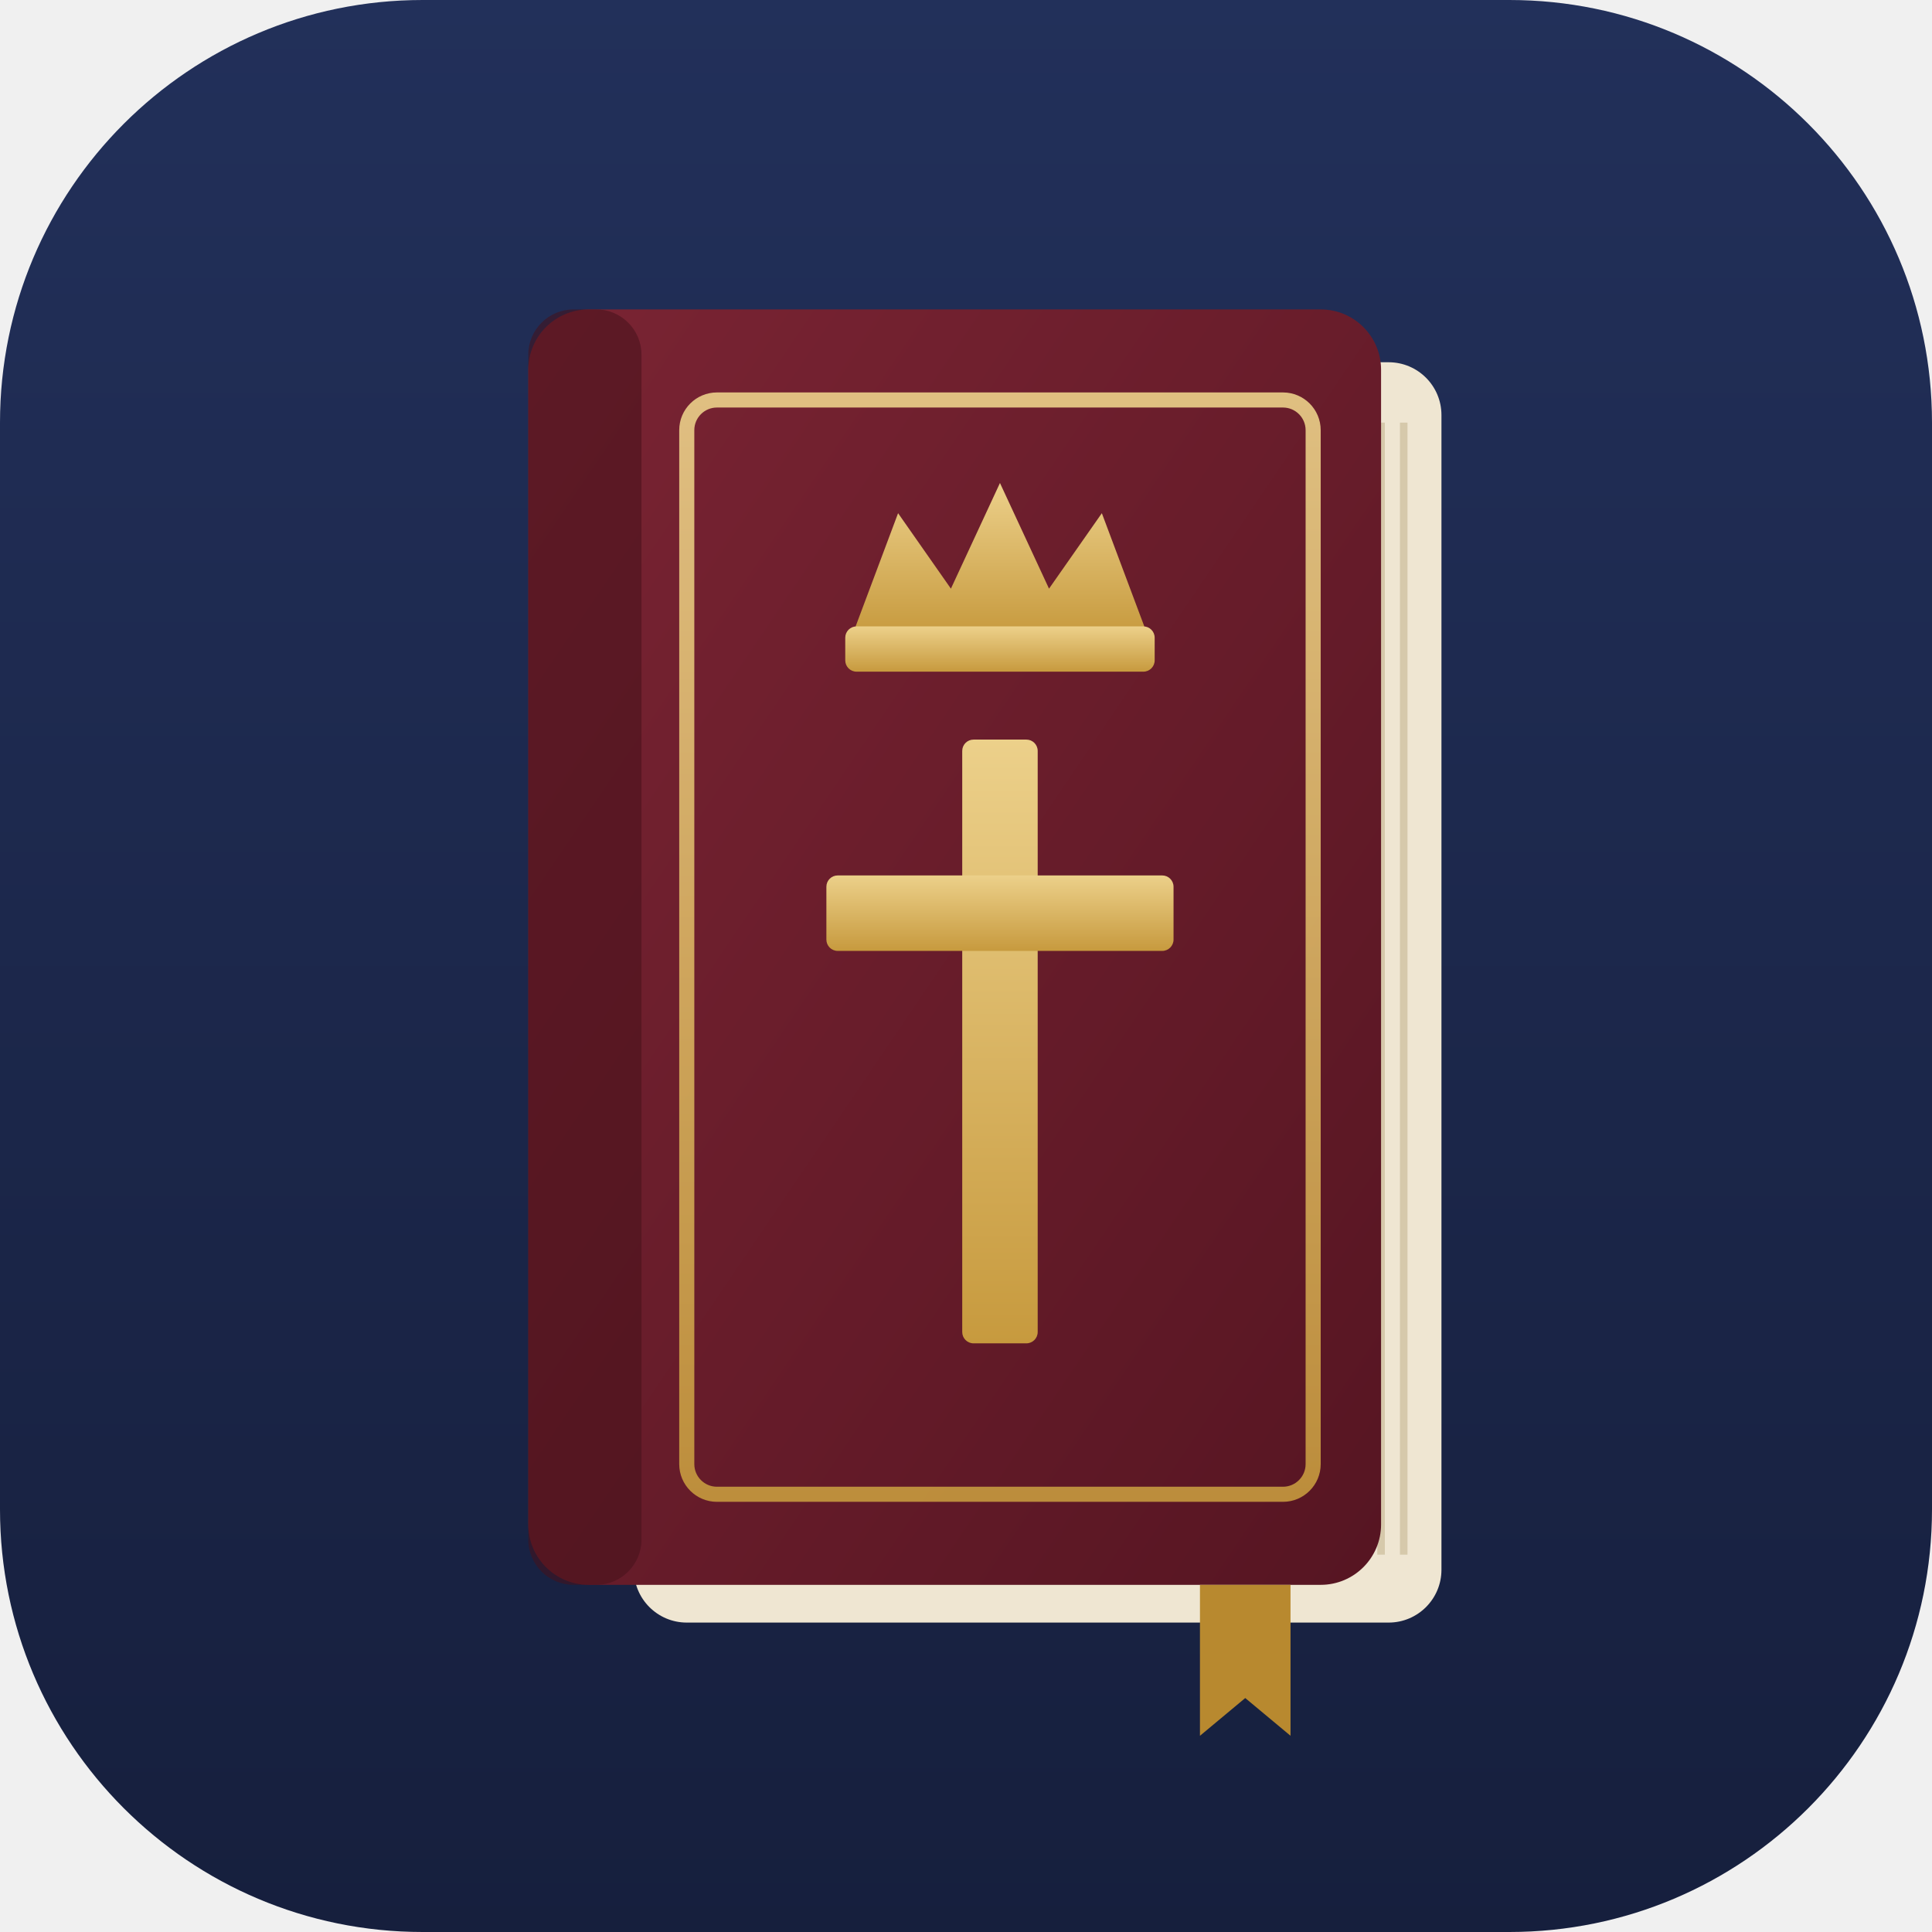
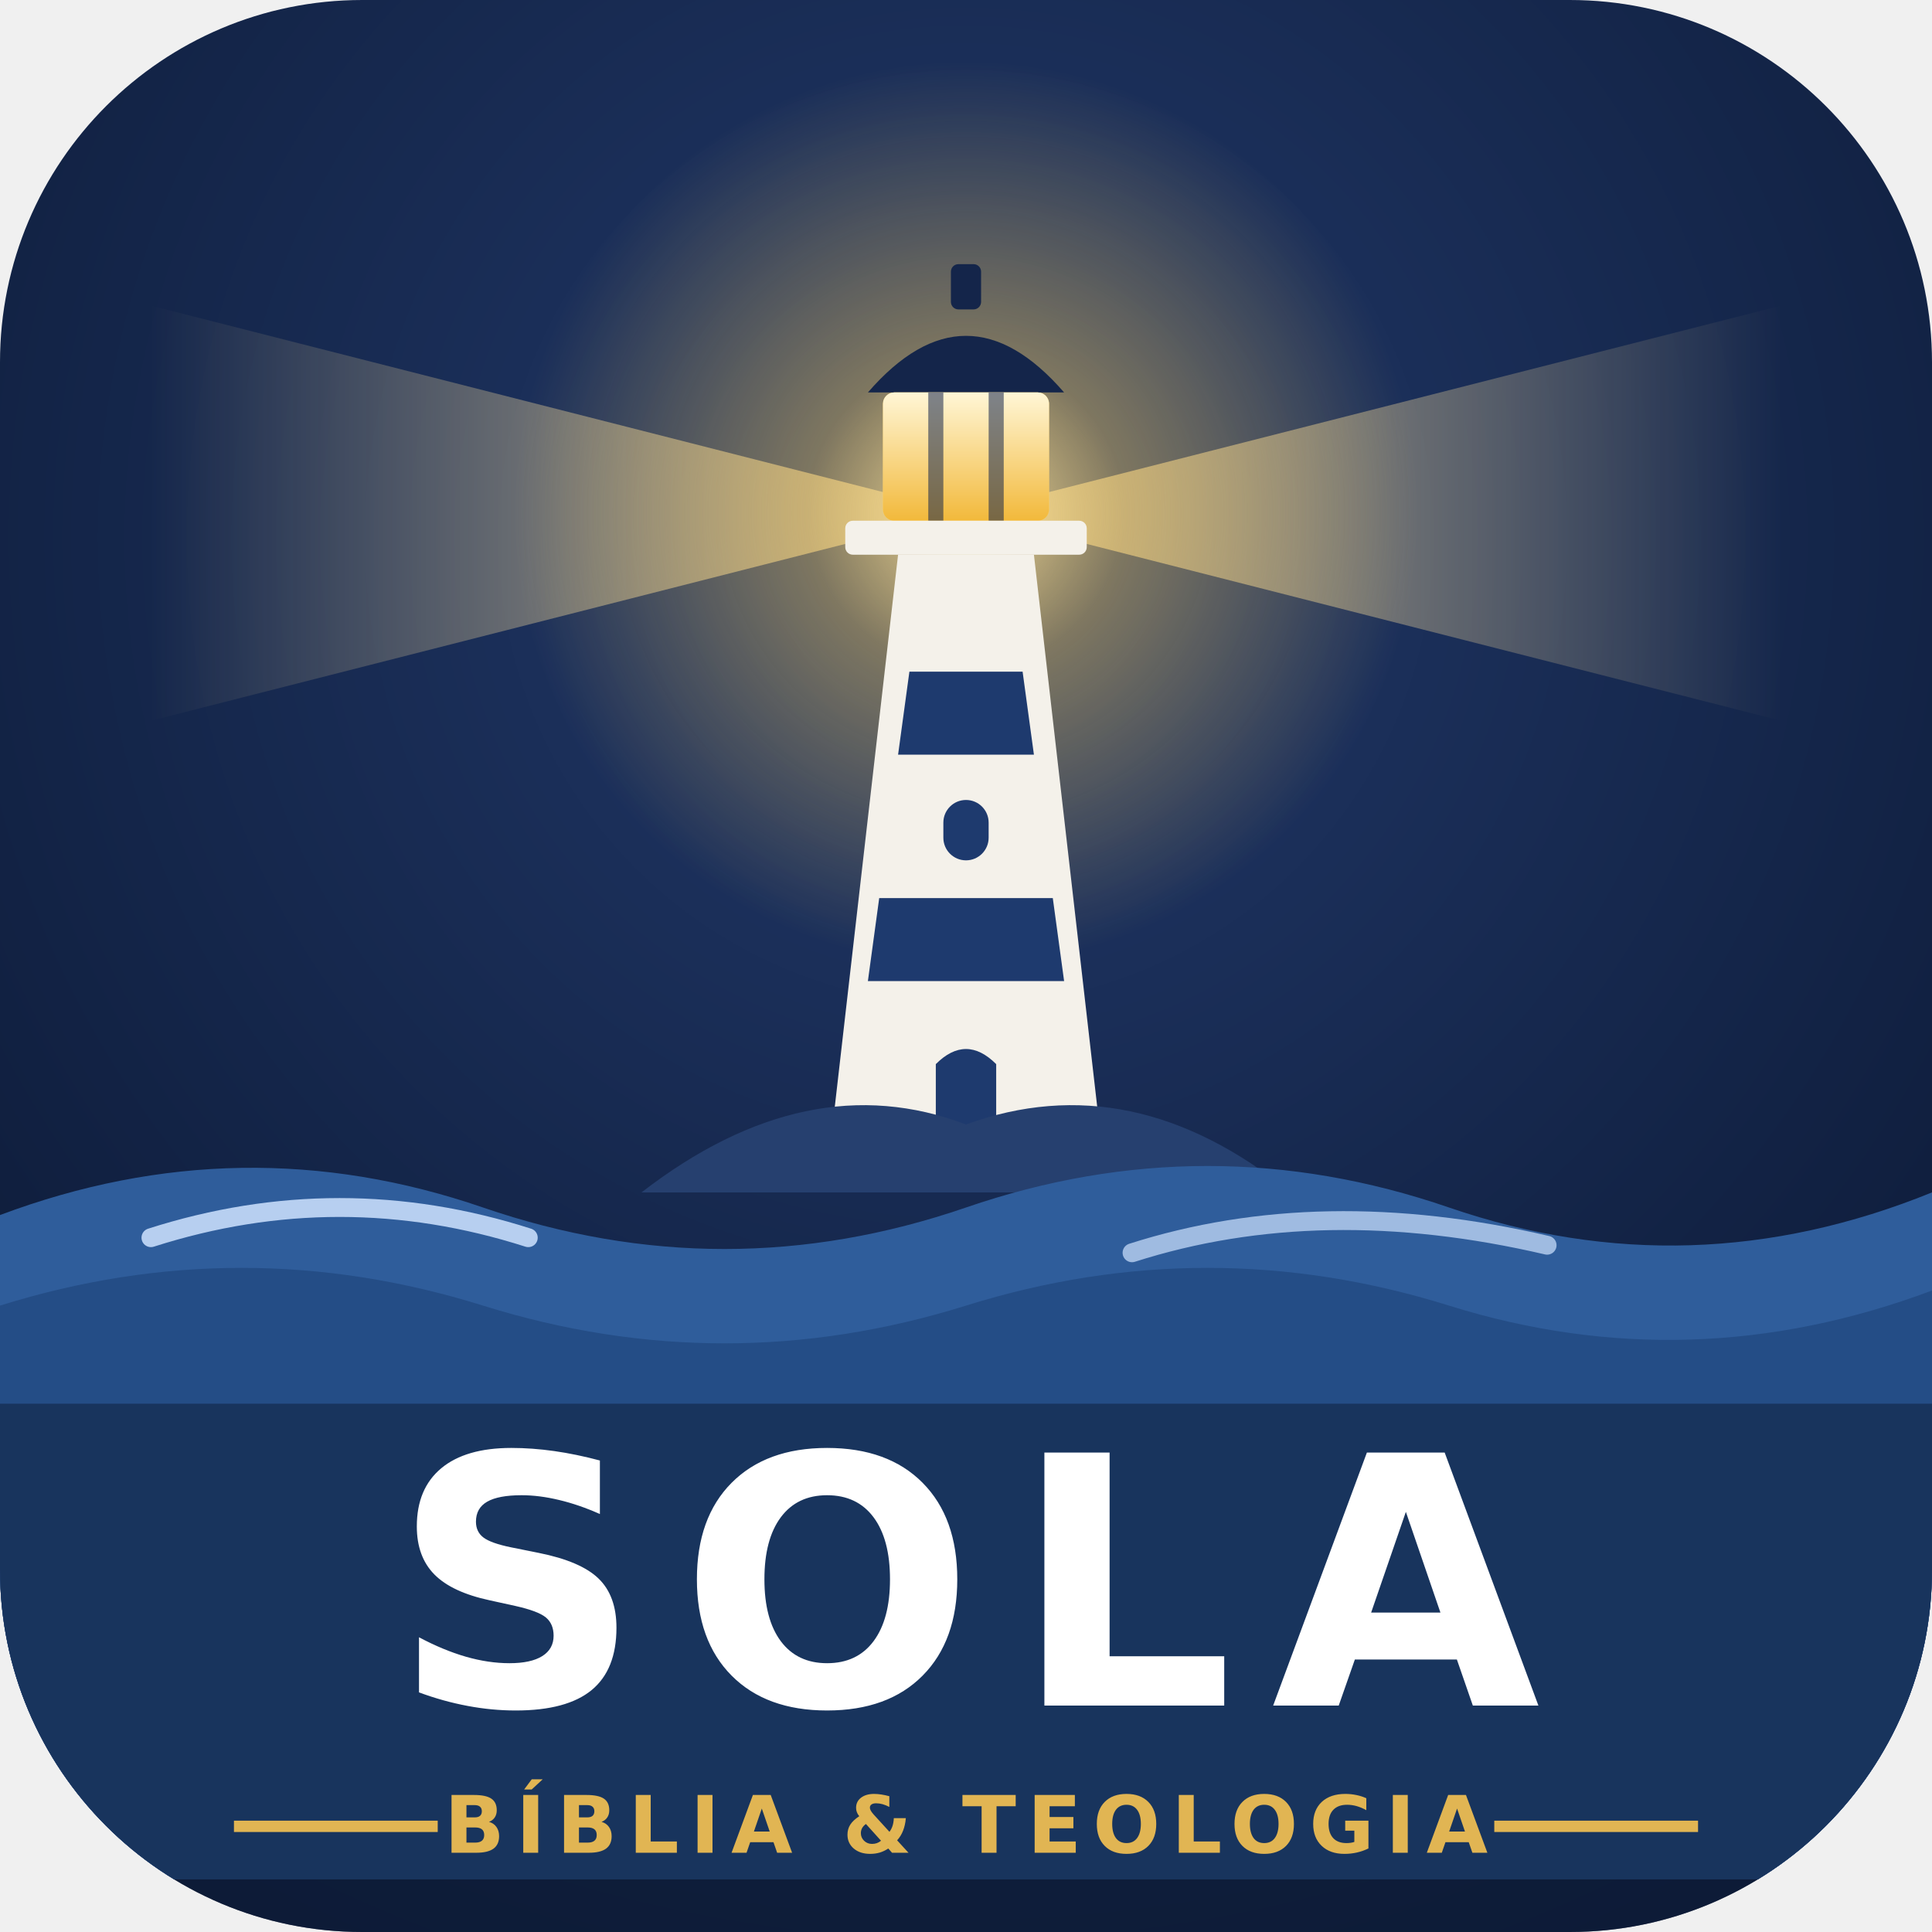
<svg xmlns="http://www.w3.org/2000/svg" viewBox="0 0 512 512">
  <defs>
-     <linearGradient id="bg" x1="0" y1="0" x2="0" y2="1">
-       <stop offset="0" stop-color="#22305a" />
-       <stop offset="1" stop-color="#161f3d" />
+     <radialGradient id="bg" cx="50%" cy="28%" r="80%">
+       <stop offset="0" stop-color="#22396a" />
+       <stop offset=".6" stop-color="#132447" />
+       <stop offset="1" stop-color="#0b1630" />
+     </radialGradient>
+     <radialGradient id="glow" cx="50%" cy="50%" r="50%">
+       <stop offset="0" stop-color="#ffe9a8" stop-opacity=".95" />
+       <stop offset=".35" stop-color="#f3c75c" stop-opacity=".45" />
+       <stop offset="1" stop-color="#f3c75c" stop-opacity="0" />
+     </radialGradient>
+     <linearGradient id="beamL" x1="1" y1="0" x2="0" y2="0">
+       <stop offset="0" stop-color="#ffe3a0" stop-opacity=".75" />
+       <stop offset="1" stop-color="#ffe3a0" stop-opacity="0" />
    </linearGradient>
-     <linearGradient id="cover" x1="0" y1="0" x2="1" y2="1">
-       <stop offset="0" stop-color="#7a2433" />
-       <stop offset="1" stop-color="#561522" />
+     <linearGradient id="beamR" x1="0" y1="0" x2="1" y2="0">
+       <stop offset="0" stop-color="#ffe3a0" stop-opacity=".75" />
+       <stop offset="1" stop-color="#ffe3a0" stop-opacity="0" />
    </linearGradient>
-     <linearGradient id="gold" x1="0" y1="0" x2="0" y2="1">
-       <stop offset="0" stop-color="#ecd08a" />
-       <stop offset="1" stop-color="#c79a3e" />
+     <linearGradient id="lamp" x1="0" y1="0" x2="0" y2="1">
+       <stop offset="0" stop-color="#fff6d6" />
+       <stop offset="1" stop-color="#f2b93b" />
    </linearGradient>
  </defs>
-   <rect width="512" height="512" rx="112" fill="url(#bg)" />
-   <rect x="168" y="96" width="214" height="334" rx="14" fill="#efe6d2" />
-   <g stroke="#d6c9ab" stroke-width="2">
-     <path d="M372 112v300M366 112v300M360 112v300" />
+   <clipPath id="rr">
+     <rect width="512" height="512" rx="96" />
+   </clipPath>
+   <g clip-path="url(#rr)">
+     <rect width="512" height="512" fill="url(#bg)" />
+     <g transform="translate(0,-14)">
+       <g id="beams">
+         <path d="M256 150 L40 95 L40 205 Z" fill="url(#beamL)" />
+         <path d="M256 150 L472 95 L472 205 Z" fill="url(#beamR)" />
+       </g>
+       <circle cx="256" cy="150" r="120" fill="url(#glow)" />
+       <path d="M230 118 Q256 88 282 118 Z" fill="#14254a" />
+       <rect x="252" y="84" width="8" height="12" rx="2" fill="#14254a" />
+       <rect x="234" y="118" width="44" height="34" rx="3" fill="#ffd56b" />
+       <rect x="234" y="118" width="44" height="34" rx="3" fill="url(#lamp)" />
+       <rect x="246" y="118" width="4" height="34" fill="#14254a" opacity=".55" />
+       <rect x="262" y="118" width="4" height="34" fill="#14254a" opacity=".55" />
+       <rect x="224" y="152" width="64" height="9" rx="2" fill="#f4f1ea" />
+       <path d="M238 161 L274 161 L292 318 L220 318 Z" fill="#f4f1ea" />
+       <path d="M241 192 L271 192 L274 214 L238 214 Z" fill="#1e3a6e" />
+       <path d="M233 252 L279 252 L282 274 L230 274 Z" fill="#1e3a6e" />
+       <rect x="250" y="226" width="12" height="16" rx="6" fill="#1e3a6e" />
+       <path d="M248 318 L248 296 Q256 288 264 296 L264 318 Z" fill="#1e3a6e" />
+       <path d="M170 330 Q214 296 256 312 Q300 296 342 330 Z" fill="#26406f" />
+       <path d="M0 336 Q64 312 128 334 T256 334 T384 334 T512 330 L512 512 L0 512 Z" fill="#2f5d9b" />
+       <path d="M0 360 Q64 340 128 360 T256 360 T384 360 T512 356 L512 512 L0 512 Z" fill="#244d86" />
+       <path d="M40 342 Q90 326 140 342" stroke="#cfe3ff" stroke-width="5" fill="none" stroke-linecap="round" opacity=".85" />
+       <path d="M300 346 Q350 330 410 344" stroke="#cfe3ff" stroke-width="5" fill="none" stroke-linecap="round" opacity=".7" />
+     </g>
+     <rect x="0" y="372" width="512" height="140" fill="#0f1f3d" opacity=".55" />
+     <text x="256" y="452" text-anchor="middle" font-family="DejaVu Sans, Helvetica, Arial, sans-serif" font-weight="700" font-size="92" letter-spacing="10" fill="#ffffff">SOLA</text>
+     <line x1="62" y1="484" x2="116" y2="484" stroke="#e1b553" stroke-width="3" />
+     <line x1="396" y1="484" x2="450" y2="484" stroke="#e1b553" stroke-width="3" />
+     <text x="256" y="491" text-anchor="middle" font-family="DejaVu Sans, Helvetica, Arial, sans-serif" font-weight="700" font-size="21" letter-spacing="3" fill="#e1b553">BÍBLIA &amp; TEOLOGIA</text>
  </g>
-   <rect x="140" y="82" width="226" height="338" rx="16" fill="url(#cover)" />
-   <rect x="140" y="82" width="30" height="338" rx="12" fill="#45101a" opacity=".55" />
-   <rect x="182" y="106" width="166" height="290" rx="8" fill="none" stroke="url(#gold)" stroke-width="4" opacity=".9" />
-   <path d="M226 168 L238 136 L252 156 L265 128 L278 156 L292 136 L304 168 Z" fill="url(#gold)" />
-   <rect x="224" y="166" width="82" height="12" rx="3" fill="url(#gold)" />
-   <rect x="255" y="196" width="20" height="160" rx="3" fill="url(#gold)" />
-   <rect x="219" y="232" width="92" height="20" rx="3" fill="url(#gold)" />
-   <path d="M318 420 v40 l12 -10 l12 10 v-40 z" fill="#b8892f" />
</svg>
